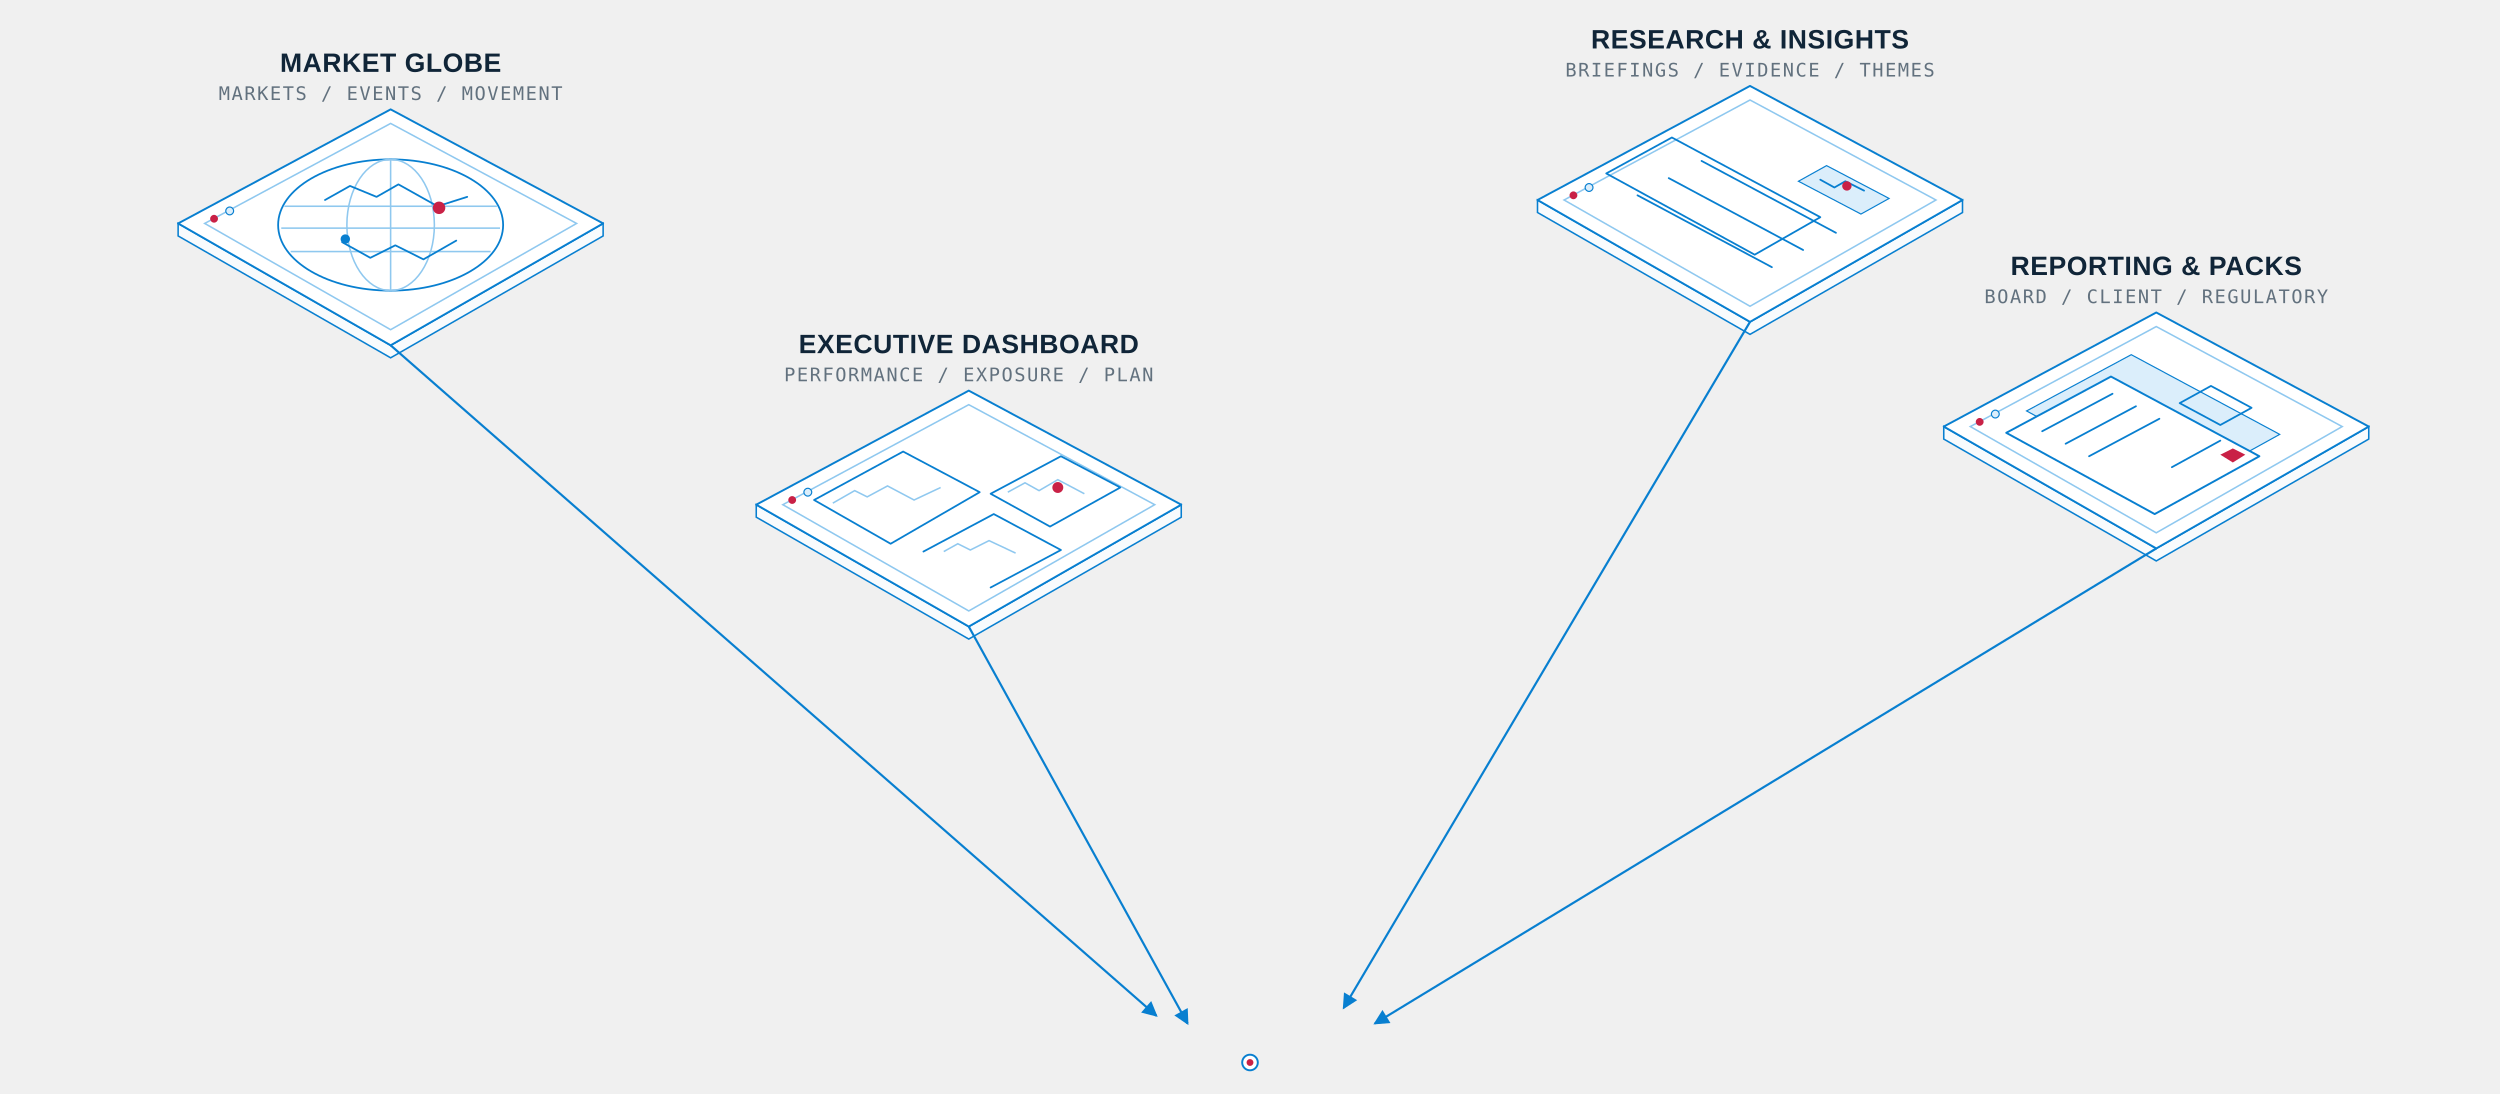
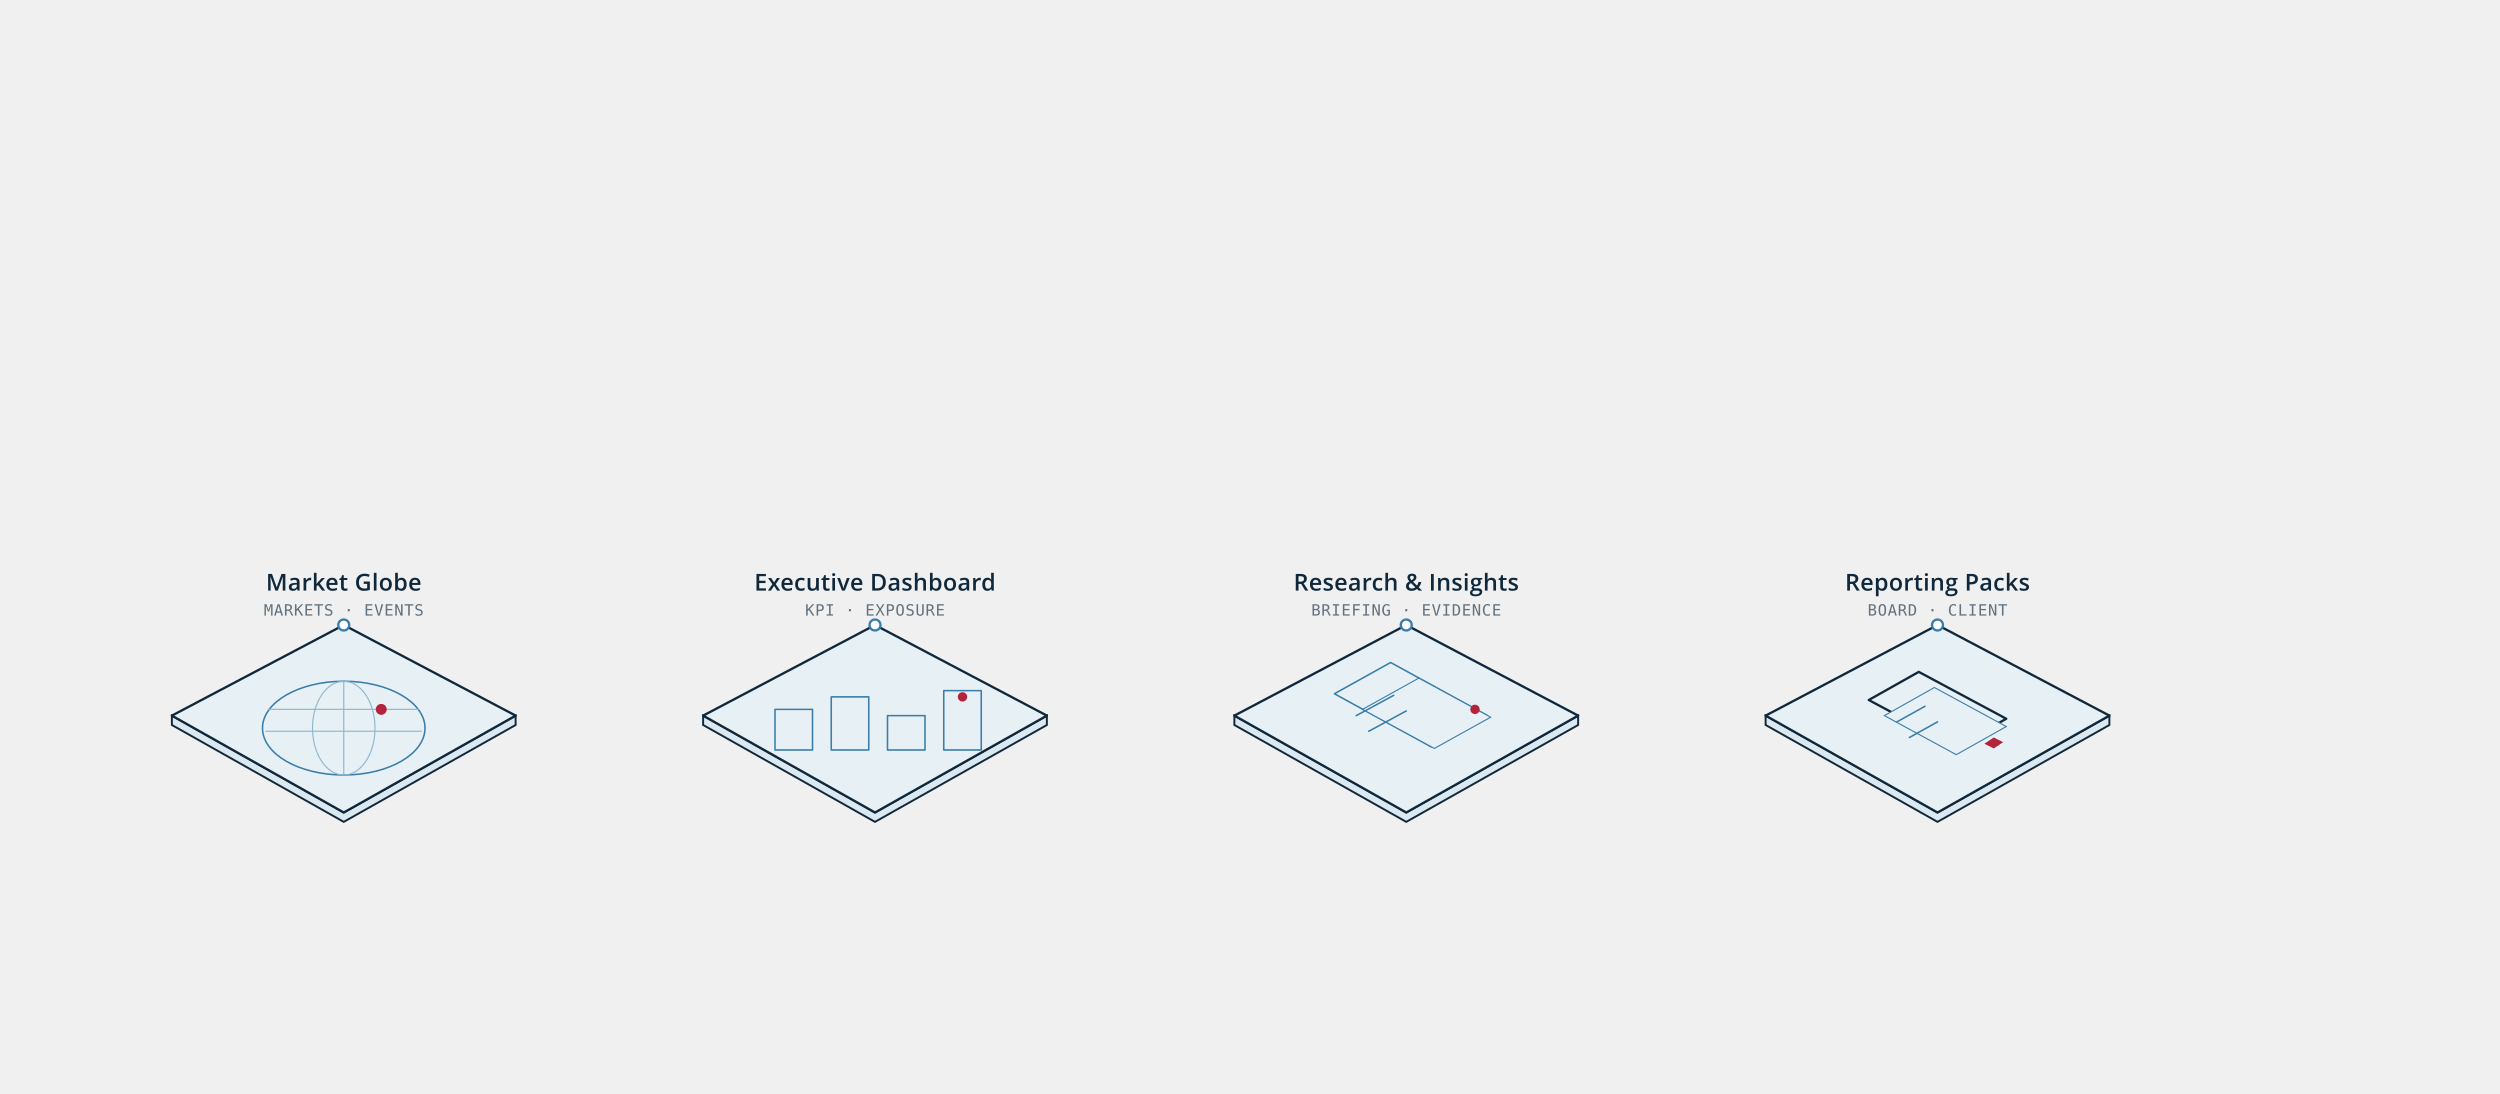
<svg xmlns="http://www.w3.org/2000/svg" viewBox="0 0 1600 700" role="img" aria-labelledby="title desc">
  <defs>
    <style>
-       .edge{fill:#fff;stroke:#087fd0;stroke-width:1.25;stroke-linejoin:round}.side{fill:#f8fbfd;stroke:#087fd0;stroke-width:1}.line{fill:none;stroke:#087fd0;stroke-width:1.15;stroke-linecap:round;stroke-linejoin:round}.soft{fill:none;stroke:#8fc8ef;stroke-width:1}.faint{fill:#dbeefb;stroke:#087fd0;stroke-width:.75}.ink{fill:#102538}.blue{fill:#087fd0}.red{fill:#c92146}.label{font:600 17px Arial,Helvetica,sans-serif;letter-spacing:.02em;fill:#102538}.micro{font:12px 'SFMono-Regular',Consolas,monospace;letter-spacing:.08em;fill:#62717e}.microblue{font:12px 'SFMono-Regular',Consolas,monospace;letter-spacing:.08em;fill:#087fd0}.pointer{fill:none;stroke:#087fd0;stroke-width:1.4;marker-end:url(#arrow)}
+       .edge{fill:#E7F0F5;stroke:#10283B;stroke-width:1.5;stroke-linejoin:round}
+       .side{fill:#dce8ef;stroke:#10283B;stroke-width:1.25}
+       .line{fill:none;stroke:#397DA8;stroke-width:1;stroke-linecap:round;stroke-linejoin:round}
+       .soft{fill:none;stroke:#8FB8D0;stroke-width:.75}
+       .faint{fill:#E7F0F5;stroke:#397DA8;stroke-width:.7}
+       .blue{fill:#397DA8}
+       .red{fill:#B4233C}
+       .label{font:600 15px 'Open Sans',system-ui,sans-serif;letter-spacing:.01em;fill:#10283B}
+       .micro{font:10px 'IBM Plex Mono',ui-monospace,monospace;letter-spacing:.04em;fill:#62717e}
+       .port{fill:#fff;stroke:#397DA8;stroke-width:1.5}
    </style>
-     <marker id="arrow" viewBox="0 0 8 8" refX="7" refY="4" markerWidth="7" markerHeight="7" orient="auto">
-       <path d="M0 0 8 4 0 8Z" fill="#087fd0" />
-     </marker>
    <symbol id="tile" overflow="visible">
-       <path class="side" d="M-136 73 0 151 136 73v8L0 159-136 81Z" />
-       <path class="edge" d="M0 0 136 73 0 151-136 73Z" />
-       <path class="soft" d="M-119 73 0 9 119 73 0 141Z" />
-       <circle cx="-113" cy="70" r="2.5" class="red" />
-       <circle cx="-103" cy="65" r="2.5" class="faint" />
+       <path class="side" d="M-110 58 0 120 110 58v6L0 126-110 64Z" />
+       <path class="edge" d="M0 0 110 58 0 120-110 58Z" />
    </symbol>
  </defs>
-   <g id="market-globe" transform="translate(250 70)">
+   <g id="market-globe" transform="translate(220 400)">
+     <text class="label" x="0" y="-22" text-anchor="middle">Market Globe</text>
+     <text class="micro" x="0" y="-6" text-anchor="middle">MARKETS · EVENTS</text>
    <use href="#tile" />
-     <text class="label" x="0" y="-24" text-anchor="middle">MARKET GLOBE</text>
-     <text class="micro" x="0" y="-6" text-anchor="middle">MARKETS / EVENTS / MOVEMENT</text>
-     <ellipse cx="0" cy="74" rx="72" ry="42" class="line" />
-     <ellipse cx="0" cy="74" rx="28" ry="42" class="soft" />
-     <path class="soft" d="M-68 62h136M-70 76h140M-64 91h128M0 32v84" />
-     <path class="line" d="m-42 58 16-9 17 7 14-8 25 14 19-6M-31 85l18 10 16-8 18 9 21-12" />
-     <circle cx="31" cy="63" r="4" class="red" />
-     <circle cx="-29" cy="83" r="3" class="blue" />
+     <ellipse cx="0" cy="66" rx="52" ry="30" class="line" />
+     <ellipse cx="0" cy="66" rx="20" ry="30" class="soft" />
+     <path class="soft" d="M-48 54h96M-50 68h100M0 36v60" />
+     <circle cx="24" cy="54" r="3.5" class="red" />
+     <circle class="port" cx="0" cy="0" r="3.5" />
  </g>
-   <path class="pointer" d="M250 221L740 650" />
-   <g id="research-insights" transform="translate(1120 55)">
+   <g id="executive-dashboard" transform="translate(560 400)">
+     <text class="label" x="0" y="-22" text-anchor="middle">Executive Dashboard</text>
+     <text class="micro" x="0" y="-6" text-anchor="middle">KPI · EXPOSURE</text>
    <use href="#tile" />
-     <text class="label" x="0" y="-24" text-anchor="middle">RESEARCH &amp; INSIGHTS</text>
-     <text class="micro" x="0" y="-6" text-anchor="middle">BRIEFINGS / EVIDENCE / THEMES</text>
-     <path class="line" d="m-92 56 42-23 95 51-42 24ZM-72 70 14 116M-52 59l86 46M-31 48l86 46" />
-     <path class="faint" d="m49 51 40 21-18 10-40-21Z" />
-     <path class="line" d="m45 60 9 5 7-4 12 6" />
-     <circle cx="62" cy="64" r="3" class="red" />
+     <path class="line" d="M-64 80V54h24v26ZM-28 80V46h24v34ZM8 80V58h24v22ZM44 80V42h24v38Z" />
+     <circle cx="56" cy="46" r="3" class="red" />
+     <circle class="port" cx="0" cy="0" r="3.5" />
  </g>
-   <path class="pointer" d="M1120 206L860 645" />
-   <g id="reporting-packs" transform="translate(1380 200)">
+   <g id="research-insights" transform="translate(900 400)">
+     <text class="label" x="0" y="-22" text-anchor="middle">Research &amp; Insights</text>
+     <text class="micro" x="0" y="-6" text-anchor="middle">BRIEFING · EVIDENCE</text>
    <use href="#tile" />
-     <text class="label" x="0" y="-24" text-anchor="middle">REPORTING &amp; PACKS</text>
-     <text class="micro" x="0" y="-6" text-anchor="middle">BOARD / CLIENT / REGULATORY</text>
-     <path class="faint" d="m-83 63 67-36 95 51-67 37Z" />
-     <path class="edge" d="m-96 77 67-36 95 51-67 37Z" />
-     <path class="line" d="m-73 76 45-24M-58 84l45-24M-43 92 2 68M10 99l31-17" />
-     <path class="line" d="m15 58 20-11 26 14-20 11Z" />
-     <path class="red" d="m49 87 8 4-8 5-8-5Z" />
+     <path class="line" d="m-46 44 36-20 62 34-36 20Z" />
+     <path class="faint" d="m-28 54 36-20 46 25-36 20Z" />
+     <path class="line" d="m-32 58 24-13M-24 68l24-13" />
+     <circle cx="44" cy="54" r="3" class="red" />
+     <circle class="port" cx="0" cy="0" r="3.5" />
  </g>
-   <path class="pointer" d="M1380 351L880 655" />
-   <g id="executive-dashboard" transform="translate(620 250)">
+   <g id="reporting-packs" transform="translate(1240 400)">
+     <text class="label" x="0" y="-22" text-anchor="middle">Reporting Packs</text>
+     <text class="micro" x="0" y="-6" text-anchor="middle">BOARD · CLIENT</text>
    <use href="#tile" />
-     <text class="label" x="0" y="-24" text-anchor="middle">EXECUTIVE DASHBOARD</text>
-     <text class="micro" x="0" y="-6" text-anchor="middle">PERFORMANCE / EXPOSURE / PLAN</text>
-     <path class="line" d="M-99 70-42 39 7 65-50 98ZM14 66l45-24 38 20-45 25ZM-29 103l45-24 43 23-45 24" />
-     <path class="soft" d="m-87 72 14-8 8 4 13-7 17 9 17-8M25 65l11-6 9 5 12-7 17 9M-16 103l9-5 8 4 12-6 17 8" />
-     <circle cx="57" cy="62" r="3.5" class="red" />
-   </g>
-   <path class="pointer" d="M620 401L760 655" />
-   <g id="hub-dock">
-     <circle cx="800" cy="680" r="5" class="edge" />
-     <circle cx="800" cy="680" r="2.2" class="red" />
+     <path class="edge" d="m-44 48 32-18 56 30-32 18Z" />
+     <path class="faint" d="m-34 58 32-18 46 25-32 18Z" />
+     <path class="line" d="m-26 62 18-10M-18 72l18-10" />
+     <path class="red" d="m36 72 6 3-6 4-6-3Z" />
+     <circle class="port" cx="0" cy="0" r="3.5" />
  </g>
</svg>
